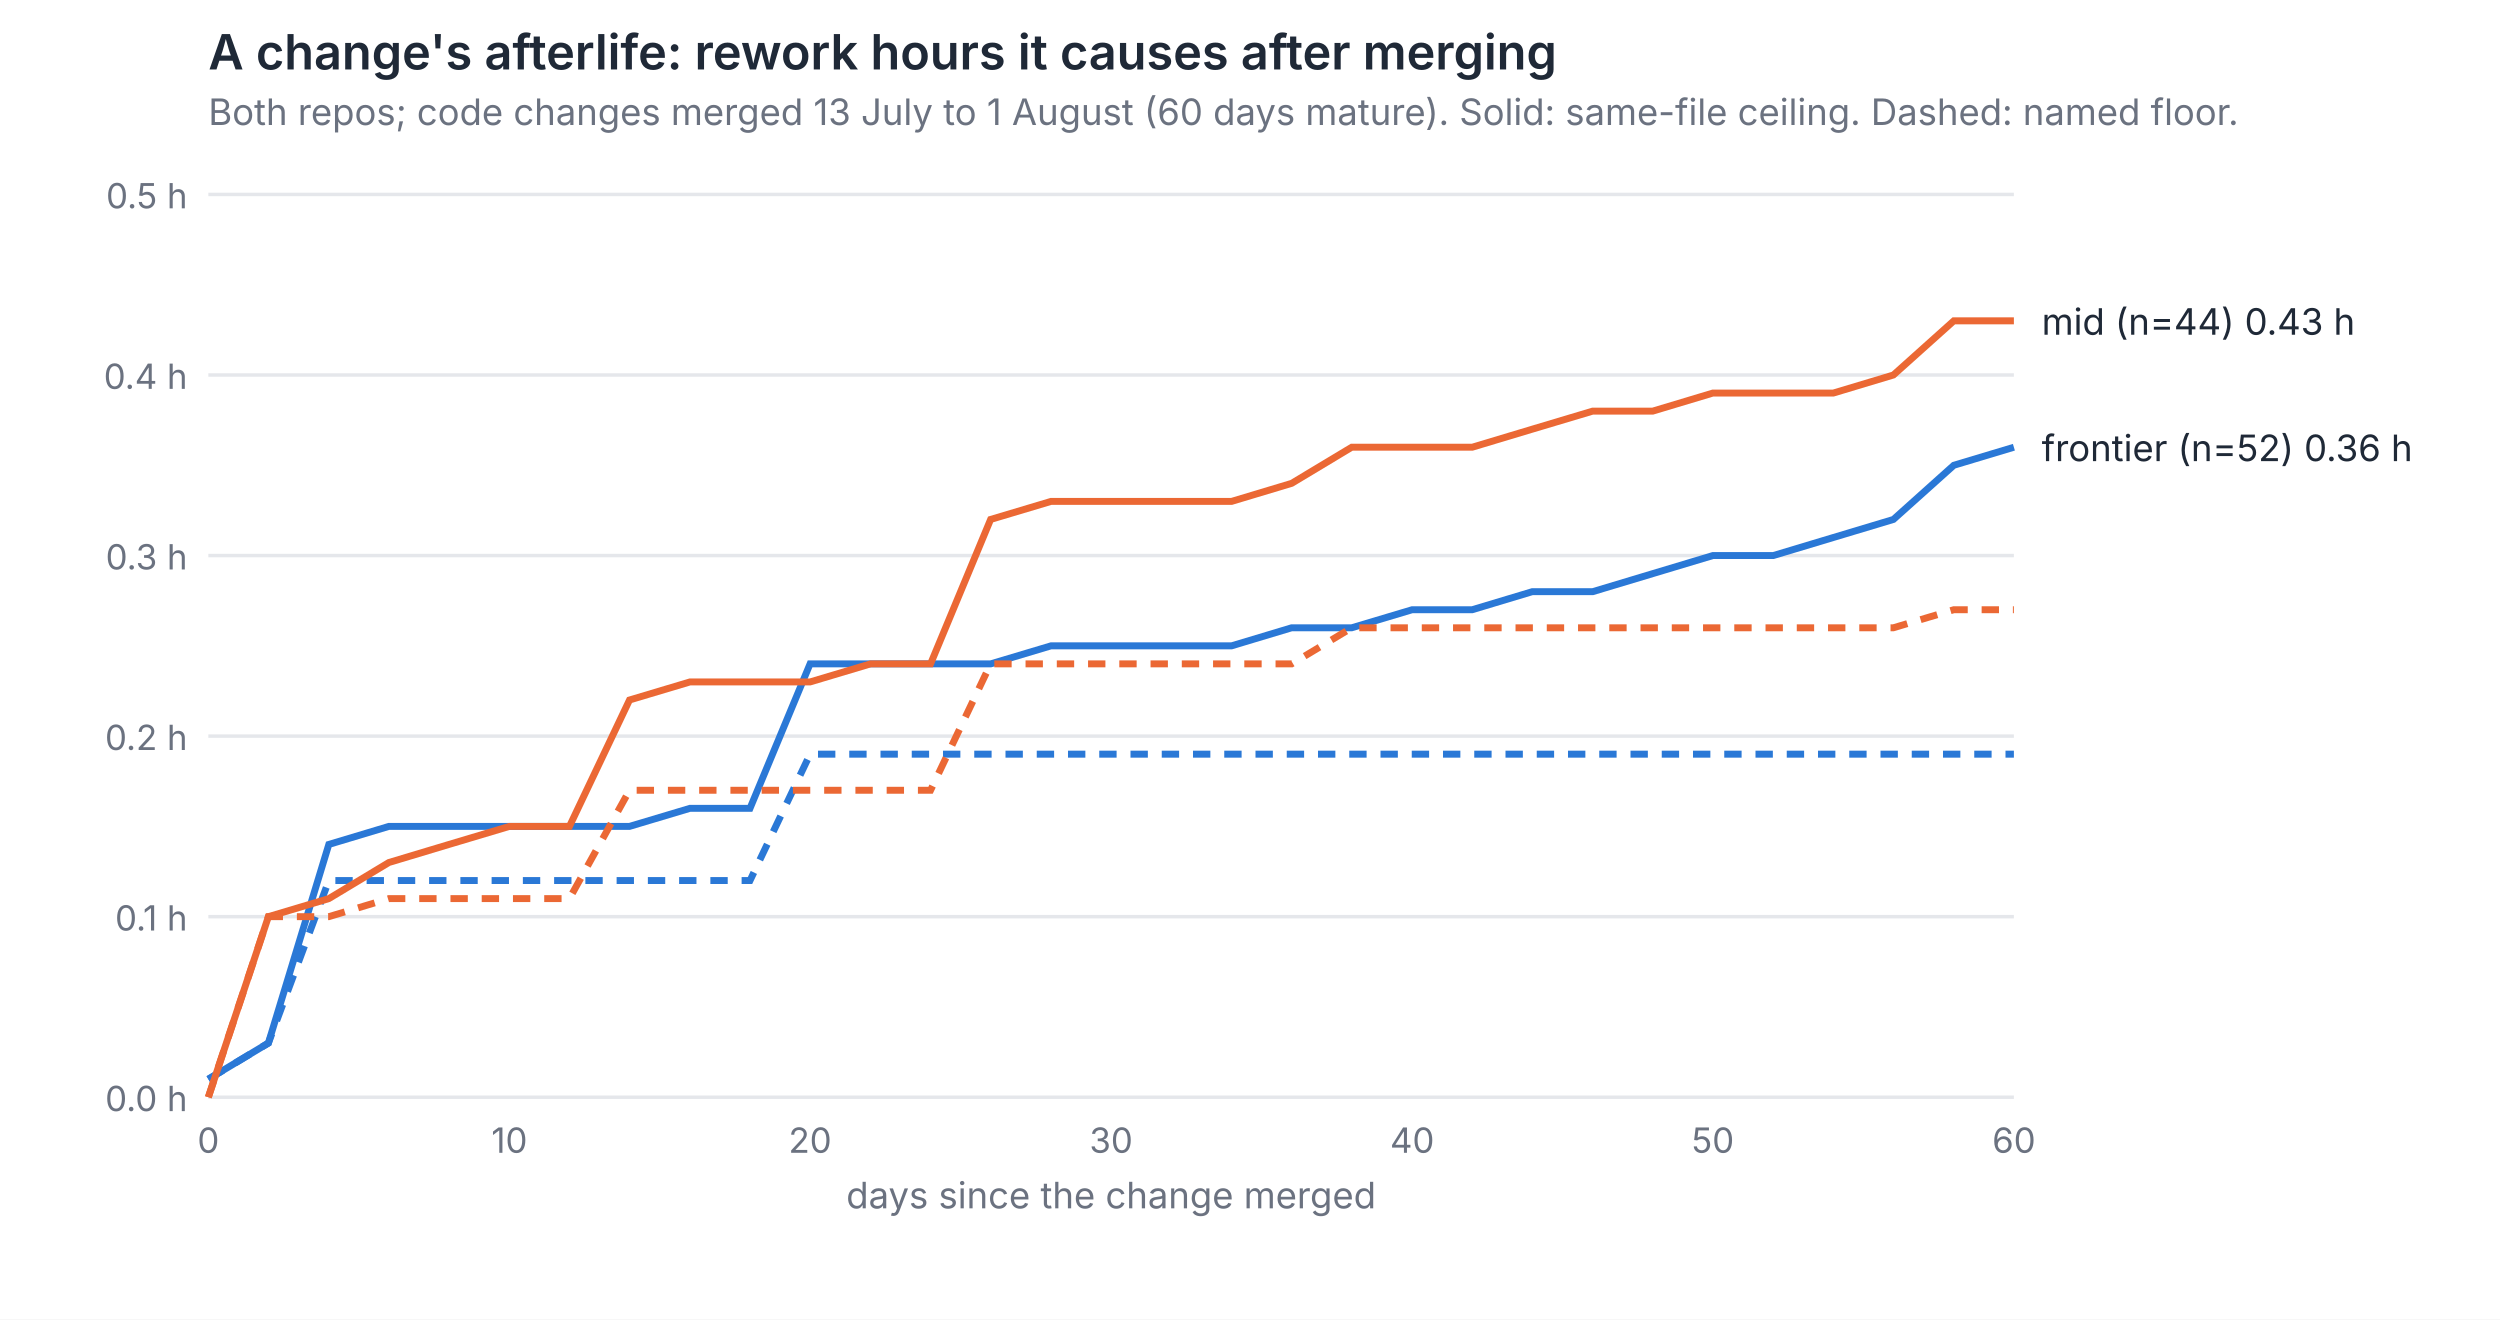
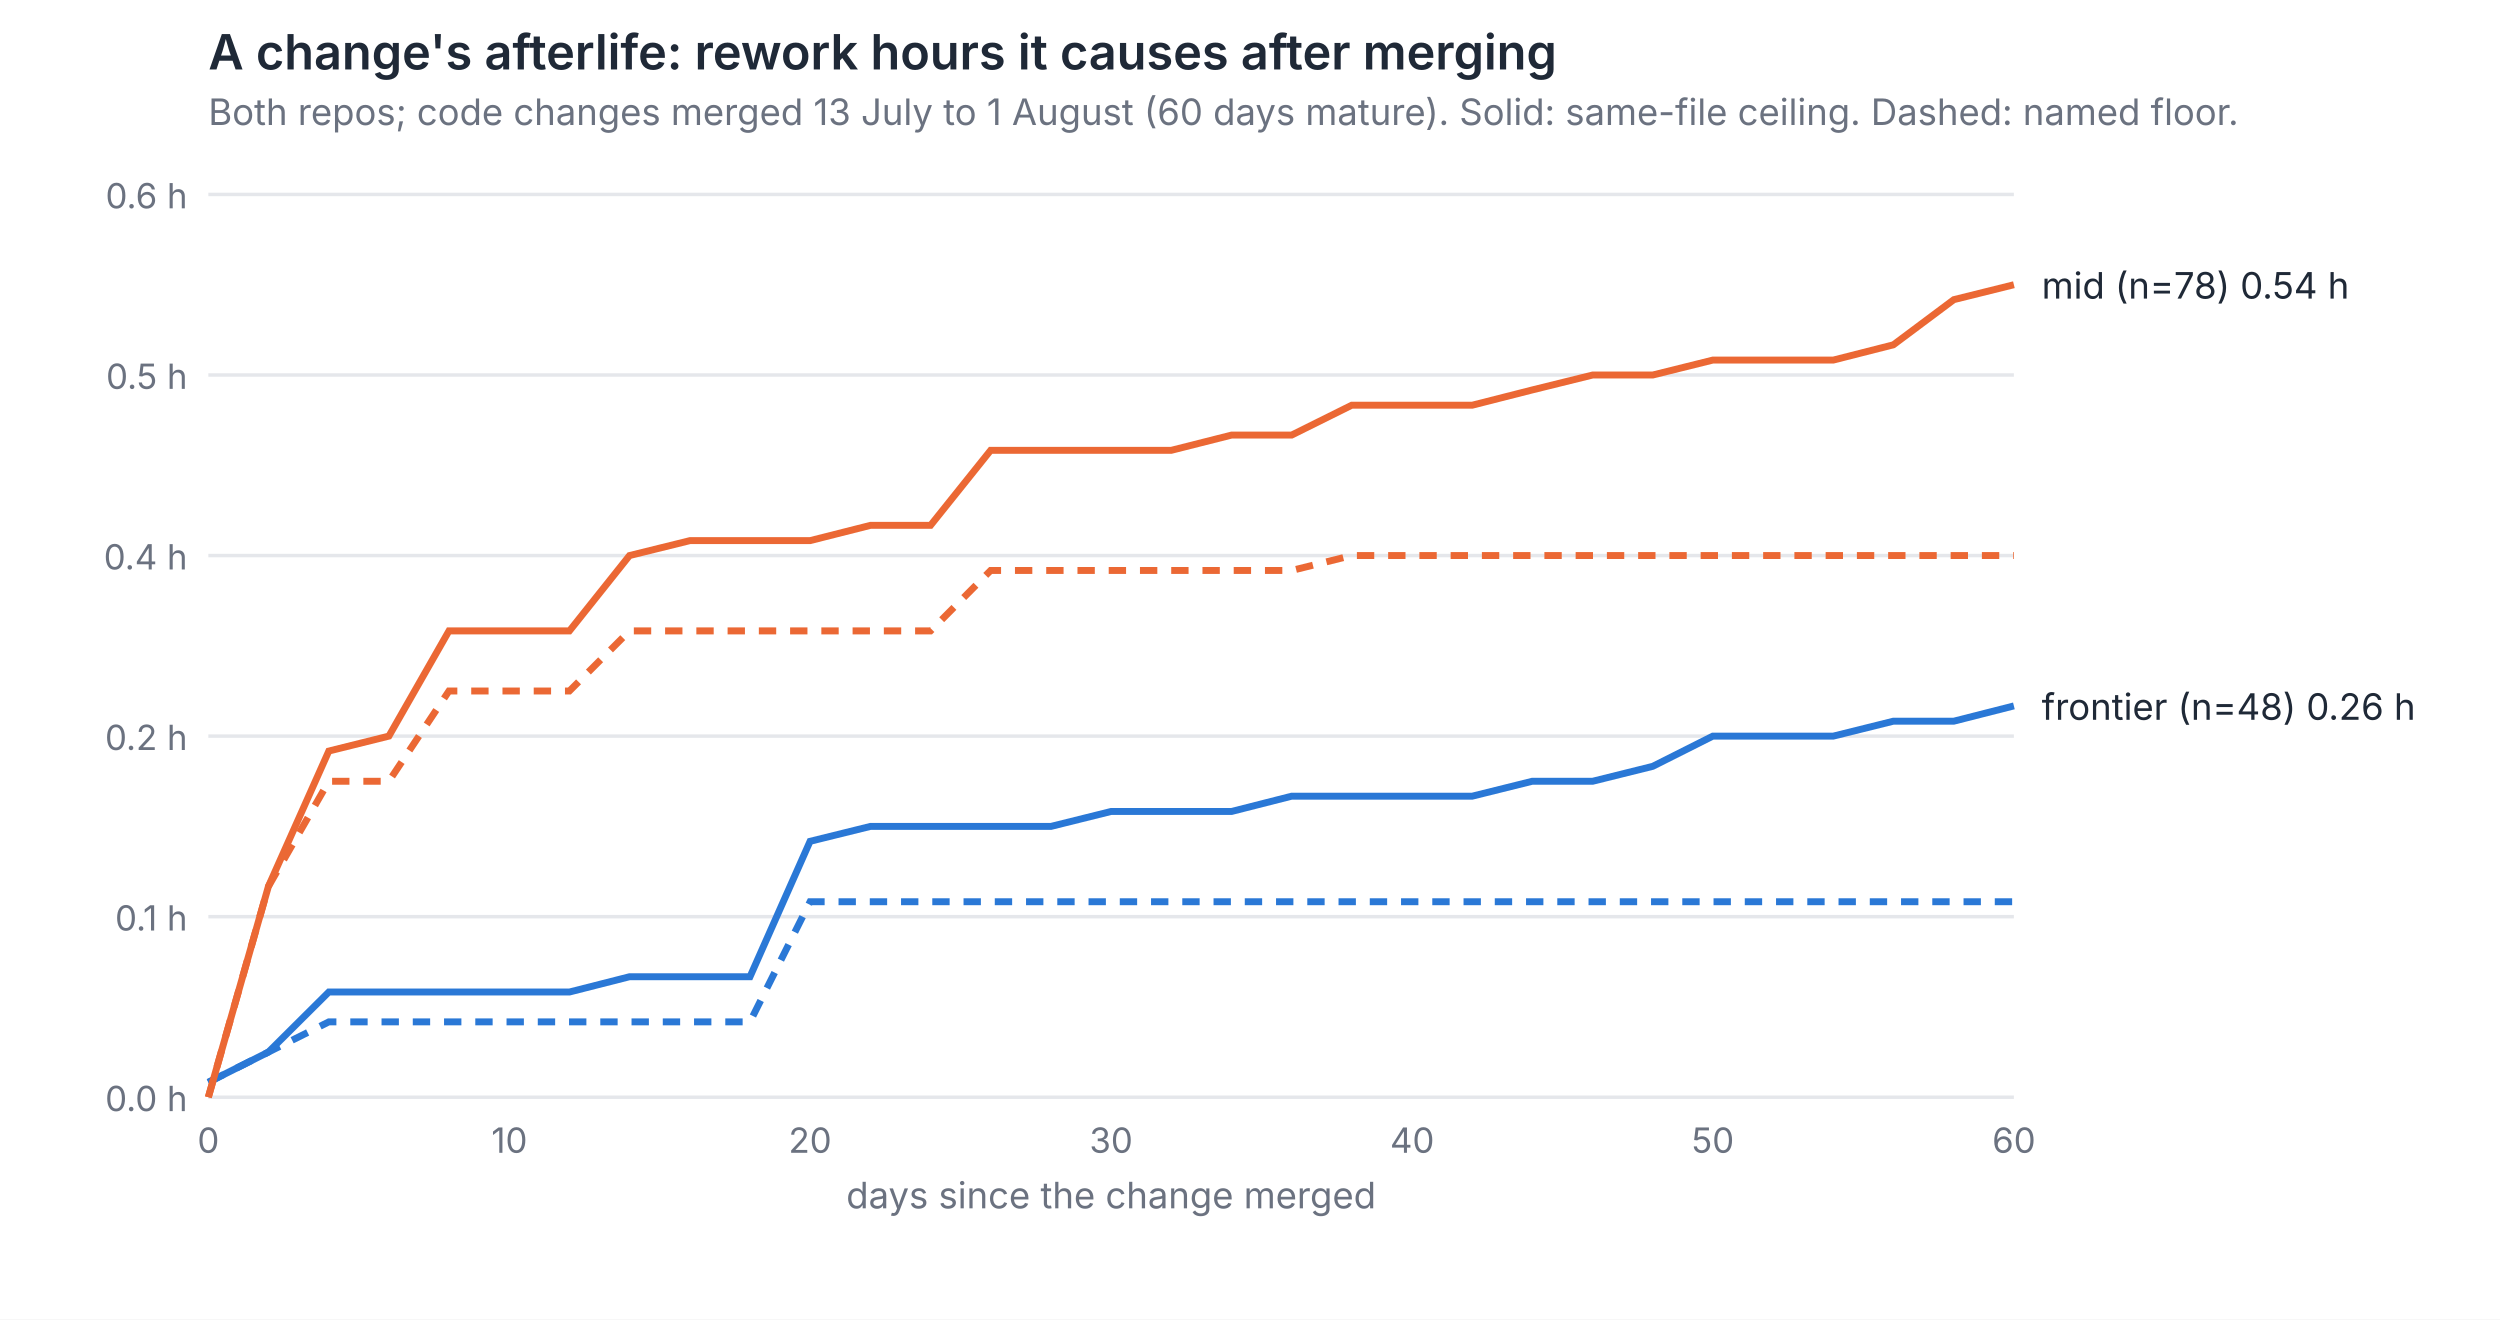
<svg xmlns="http://www.w3.org/2000/svg" viewBox="0 0 720 380" width="720" height="380" font-family="Inter, system-ui, sans-serif" role="img" aria-label="Afterlife curve: cumulative rework working hours per change after it merged, by implementer tier">
  <rect width="720" height="380" fill="#ffffff" />
  <text x="60.0" y="20.0" font-size="14" fill="#1f2937" text-anchor="start" font-weight="600">A change's afterlife: rework hours it causes after merging</text>
  <text x="60.0" y="36.0" font-size="10.5" fill="#6b7280" text-anchor="start">Both repos; code changes merged 13 July to 1 August (60 days mature). Solid: same-file ceiling. Dashed: named floor.</text>
  <line x1="60" x2="580" y1="316" y2="316" stroke="#e5e7eb" />
  <text x="54.0" y="320.0" font-size="10" fill="#6b7280" text-anchor="end">0.0 h</text>
  <line x1="60" x2="580" y1="264" y2="264" stroke="#e5e7eb" />
  <text x="54.0" y="268.0" font-size="10" fill="#6b7280" text-anchor="end">0.1 h</text>
  <line x1="60" x2="580" y1="212" y2="212" stroke="#e5e7eb" />
  <text x="54.0" y="216.0" font-size="10" fill="#6b7280" text-anchor="end">0.2 h</text>
  <line x1="60" x2="580" y1="160" y2="160" stroke="#e5e7eb" />
-   <text x="54.0" y="164.0" font-size="10" fill="#6b7280" text-anchor="end">0.3 h</text>
+   <text x="54.0" y="164.0" font-size="10" fill="#6b7280" text-anchor="end">0.4 h</text>
  <line x1="60" x2="580" y1="108" y2="108" stroke="#e5e7eb" />
-   <text x="54.0" y="112.0" font-size="10" fill="#6b7280" text-anchor="end">0.4 h</text>
+   <text x="54.0" y="112.0" font-size="10" fill="#6b7280" text-anchor="end">0.5 h</text>
  <line x1="60" x2="580" y1="56" y2="56" stroke="#e5e7eb" />
-   <text x="54.0" y="60.0" font-size="10" fill="#6b7280" text-anchor="end">0.5 h</text>
+   <text x="54.0" y="60.0" font-size="10" fill="#6b7280" text-anchor="end">0.6 h</text>
  <text x="60.0" y="332.0" font-size="10" fill="#6b7280" text-anchor="middle">0</text>
  <text x="146.7" y="332.0" font-size="10" fill="#6b7280" text-anchor="middle">10</text>
  <text x="233.3" y="332.0" font-size="10" fill="#6b7280" text-anchor="middle">20</text>
  <text x="320.0" y="332.0" font-size="10" fill="#6b7280" text-anchor="middle">30</text>
  <text x="406.7" y="332.0" font-size="10" fill="#6b7280" text-anchor="middle">40</text>
  <text x="493.3" y="332.0" font-size="10" fill="#6b7280" text-anchor="middle">50</text>
  <text x="580.0" y="332.0" font-size="10" fill="#6b7280" text-anchor="middle">60</text>
  <text x="320.0" y="348.0" font-size="10.5" fill="#6b7280" text-anchor="middle">days since the change merged</text>
-   <polyline fill="none" stroke="#2a78d6" stroke-width="2" points="60.0,310.8 77.3,300.4 94.7,243.2 112.0,238.0 129.3,238.0 146.7,238.0 164.0,238.0 181.3,238.0 198.7,232.8 216.0,232.8 233.3,191.2 250.7,191.2 268.0,191.2 285.3,191.2 302.7,186.0 320.0,186.0 337.3,186.0 354.7,186.0 372.0,180.8 389.3,180.8 406.7,175.6 424.0,175.6 441.3,170.4 458.7,170.4 476.0,165.2 493.3,160.0 510.7,160.0 528.0,154.8 545.3,149.6 562.7,134.0 580.0,128.8" />
-   <polyline fill="none" stroke="#2a78d6" stroke-width="2" stroke-dasharray="5 4" points="60.0,310.8 77.3,300.4 94.7,253.6 112.0,253.6 129.3,253.6 146.7,253.6 164.0,253.6 181.3,253.6 198.7,253.6 216.0,253.6 233.3,217.2 250.7,217.2 268.0,217.2 285.3,217.2 302.7,217.2 320.0,217.2 337.3,217.2 354.7,217.2 372.0,217.2 389.3,217.2 406.7,217.2 424.0,217.2 441.3,217.2 458.7,217.2 476.0,217.2 493.3,217.2 510.7,217.2 528.0,217.2 545.3,217.2 562.7,217.2 580.0,217.2" />
-   <text x="588.0" y="132.8" font-size="10.5" fill="#1f2937" text-anchor="start">frontier (n=52) 0.36 h</text>
-   <polyline fill="none" stroke="#eb6834" stroke-width="2" points="60.0,316.0 77.3,264.0 94.7,258.8 112.0,248.4 129.3,243.2 146.7,238.0 164.0,238.0 181.3,201.6 198.7,196.4 216.0,196.4 233.3,196.4 250.7,191.2 268.0,191.2 285.3,149.6 302.7,144.4 320.0,144.4 337.3,144.4 354.7,144.4 372.0,139.2 389.3,128.8 406.7,128.8 424.0,128.8 441.3,123.6 458.7,118.4 476.0,118.4 493.3,113.2 510.7,113.2 528.0,113.2 545.3,108.0 562.7,92.4 580.0,92.4" />
-   <polyline fill="none" stroke="#eb6834" stroke-width="2" stroke-dasharray="5 4" points="60.0,316.0 77.3,264.0 94.7,264.0 112.0,258.8 129.3,258.8 146.7,258.8 164.0,258.8 181.3,227.6 198.7,227.6 216.0,227.6 233.3,227.6 250.7,227.6 268.0,227.6 285.3,191.2 302.7,191.2 320.0,191.2 337.3,191.2 354.7,191.2 372.0,191.2 389.3,180.8 406.7,180.8 424.0,180.8 441.3,180.8 458.7,180.8 476.0,180.8 493.3,180.8 510.7,180.8 528.0,180.8 545.3,180.8 562.7,175.6 580.0,175.6" />
-   <text x="588.0" y="96.4" font-size="10.5" fill="#1f2937" text-anchor="start">mid (n=44) 0.43 h</text>
+   <polyline fill="none" stroke="#2a78d6" stroke-width="2" points="60.0,311.7 77.3,303.0 94.7,285.7 112.0,285.7 129.3,285.7 146.7,285.7 164.0,285.7 181.3,281.3 198.7,281.3 216.0,281.3 233.3,242.3 250.7,238.0 268.0,238.0 285.3,238.0 302.7,238.0 320.0,233.7 337.3,233.7 354.7,233.7 372.0,229.3 389.3,229.3 406.7,229.3 424.0,229.3 441.3,225.0 458.7,225.0 476.0,220.7 493.3,212.0 510.7,212.0 528.0,212.0 545.3,207.7 562.7,207.7 580.0,203.3" />
+   <polyline fill="none" stroke="#2a78d6" stroke-width="2" stroke-dasharray="5 4" points="60.0,311.7 77.3,303.0 94.7,294.3 112.0,294.3 129.3,294.3 146.7,294.3 164.0,294.3 181.3,294.3 198.7,294.3 216.0,294.3 233.3,259.7 250.7,259.7 268.0,259.7 285.3,259.7 302.7,259.7 320.0,259.7 337.3,259.7 354.7,259.7 372.0,259.7 389.3,259.7 406.7,259.7 424.0,259.7 441.3,259.7 458.7,259.7 476.0,259.7 493.3,259.7 510.7,259.7 528.0,259.7 545.3,259.7 562.7,259.7 580.0,259.7" />
+   <text x="588.0" y="207.3" font-size="10.5" fill="#1f2937" text-anchor="start">frontier (n=48) 0.26 h</text>
+   <polyline fill="none" stroke="#eb6834" stroke-width="2" points="60.0,316.0 77.3,255.3 94.7,216.3 112.0,212.0 129.3,181.7 146.7,181.7 164.0,181.7 181.3,160.0 198.7,155.7 216.0,155.7 233.3,155.7 250.7,151.3 268.0,151.3 285.3,129.7 302.7,129.7 320.0,129.7 337.3,129.7 354.7,125.3 372.0,125.3 389.3,116.7 406.7,116.7 424.0,116.7 441.3,112.3 458.7,108.0 476.0,108.0 493.3,103.7 510.7,103.7 528.0,103.7 545.3,99.3 562.7,86.3 580.0,82.0" />
+   <polyline fill="none" stroke="#eb6834" stroke-width="2" stroke-dasharray="5 4" points="60.0,316.0 77.3,255.3 94.7,225.0 112.0,225.0 129.3,199.0 146.7,199.0 164.0,199.0 181.3,181.7 198.7,181.7 216.0,181.7 233.3,181.7 250.7,181.7 268.0,181.7 285.3,164.3 302.7,164.3 320.0,164.3 337.3,164.3 354.7,164.3 372.0,164.3 389.3,160.0 406.7,160.0 424.0,160.0 441.3,160.0 458.7,160.0 476.0,160.0 493.3,160.0 510.7,160.0 528.0,160.0 545.3,160.0 562.7,160.0 580.0,160.0" />
+   <text x="588.0" y="86.0" font-size="10.5" fill="#1f2937" text-anchor="start">mid (n=78) 0.54 h</text>
</svg>
